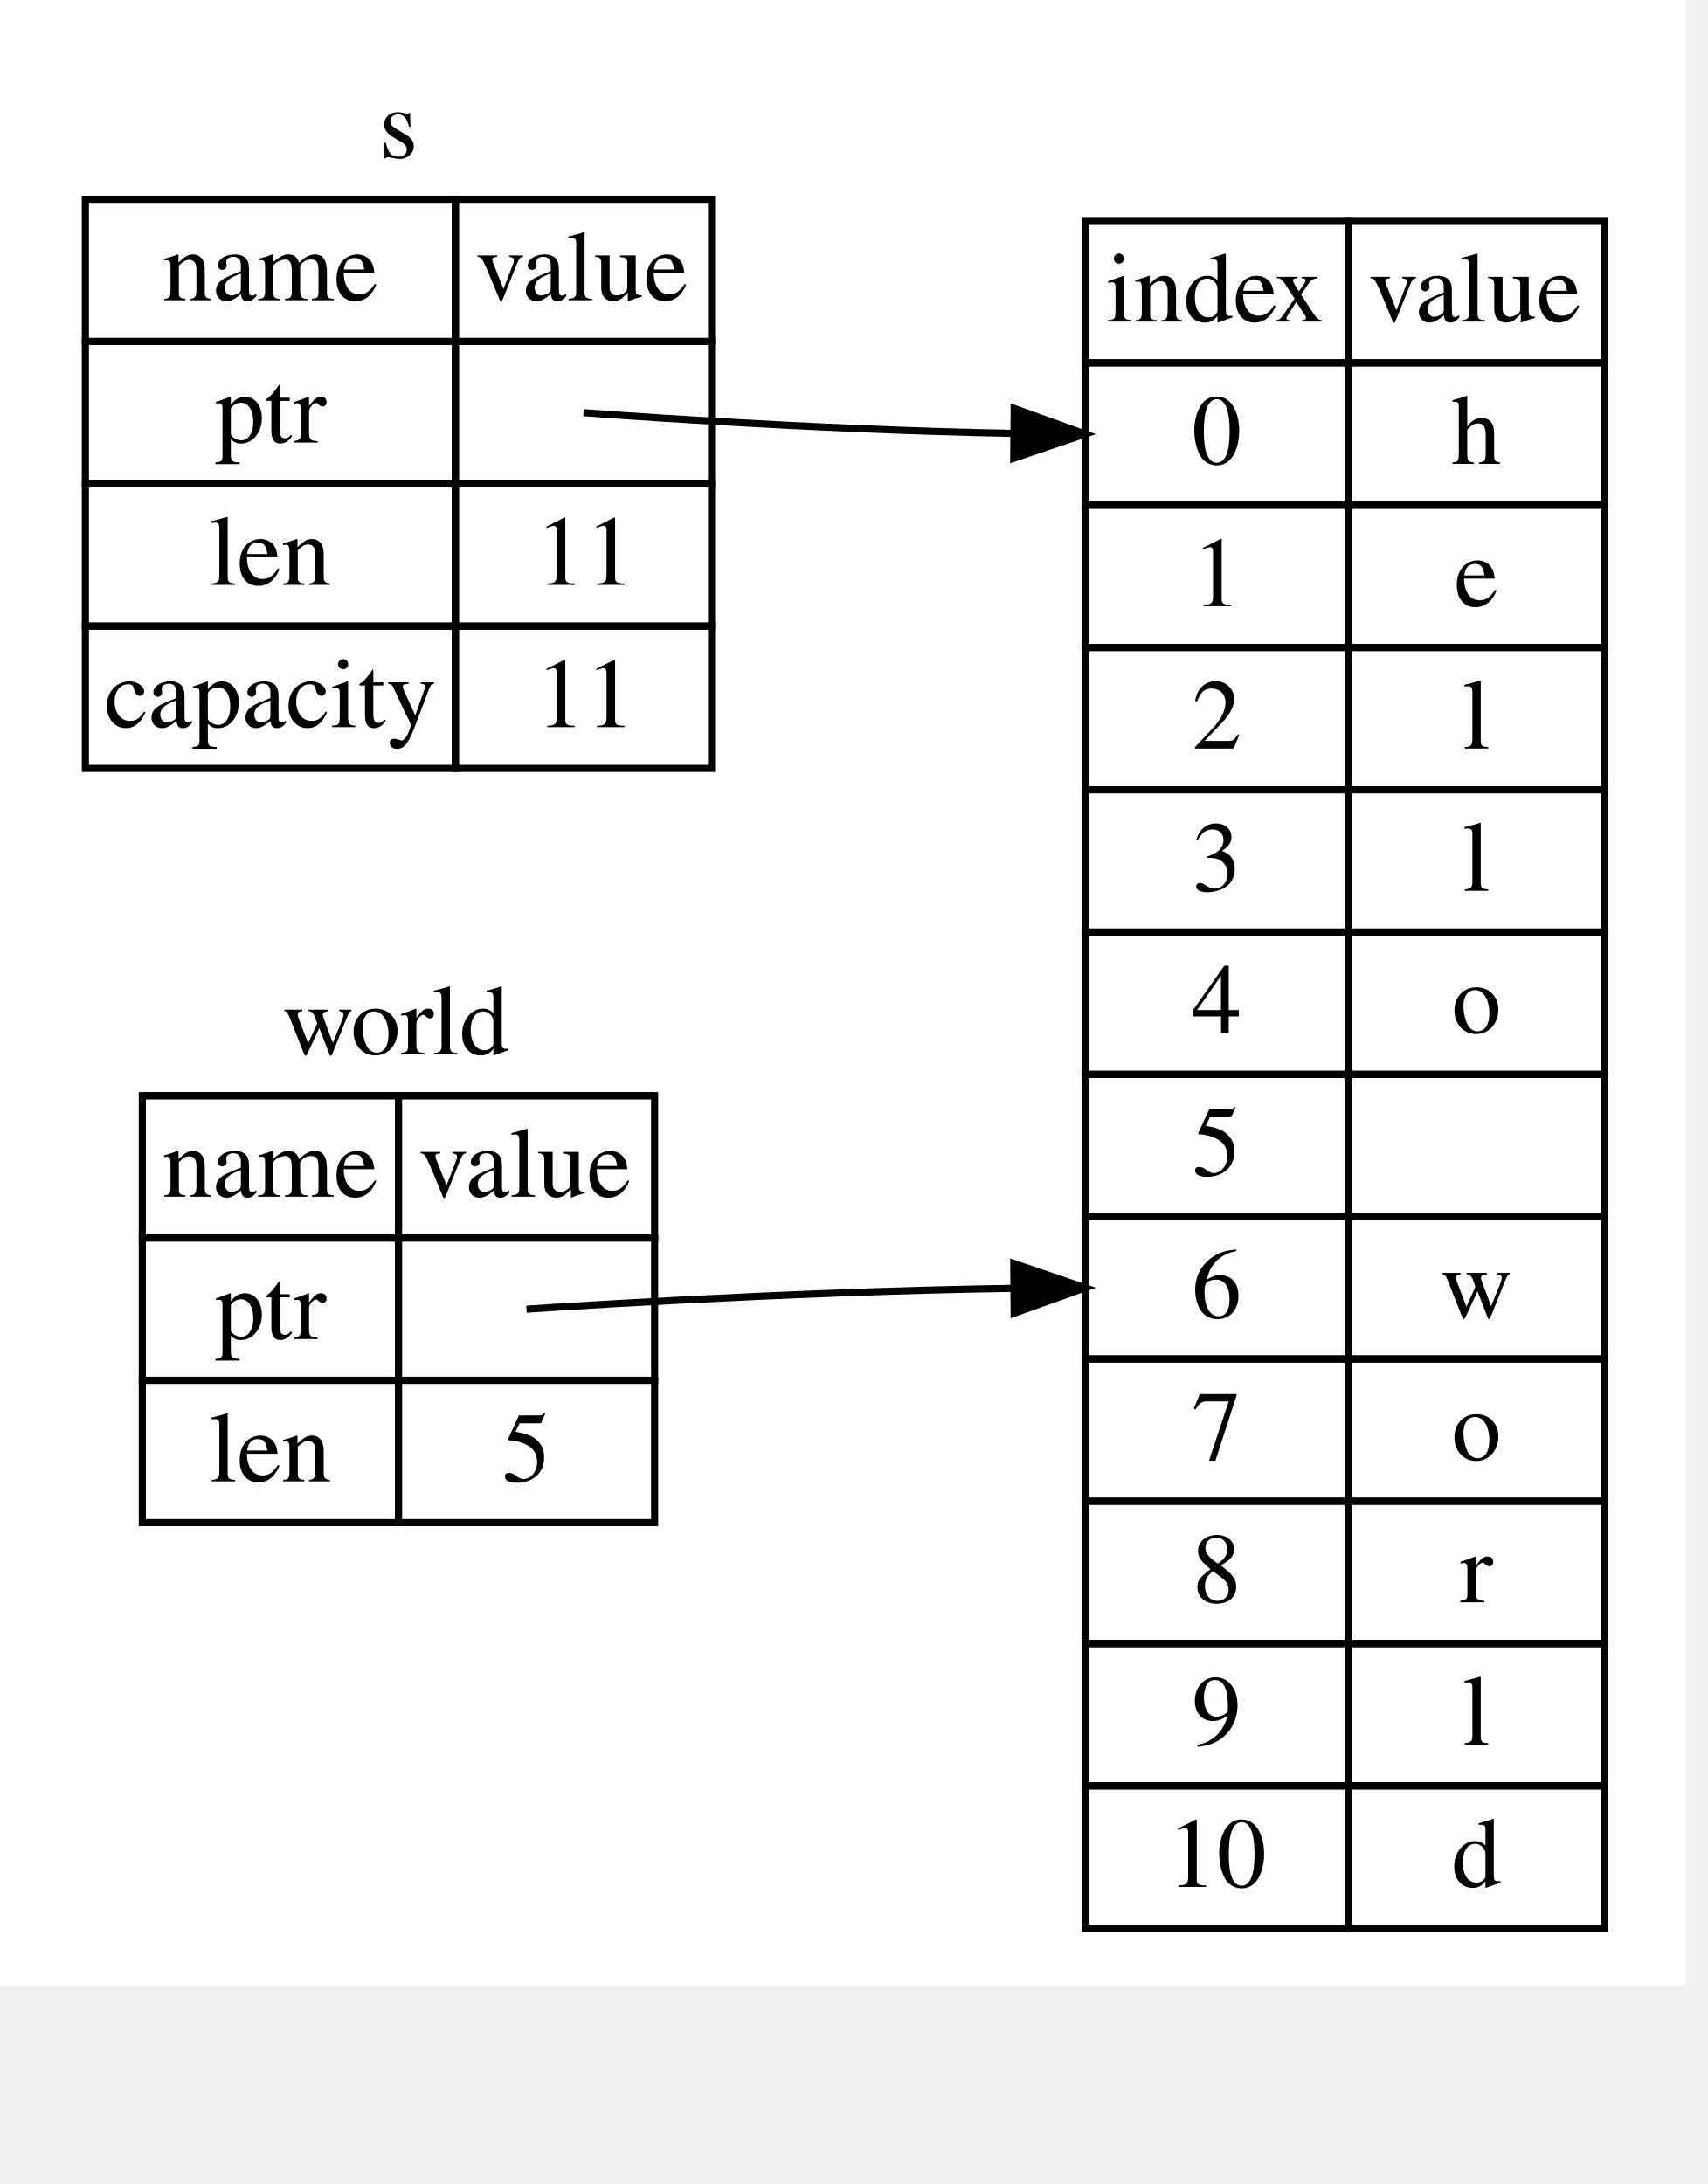
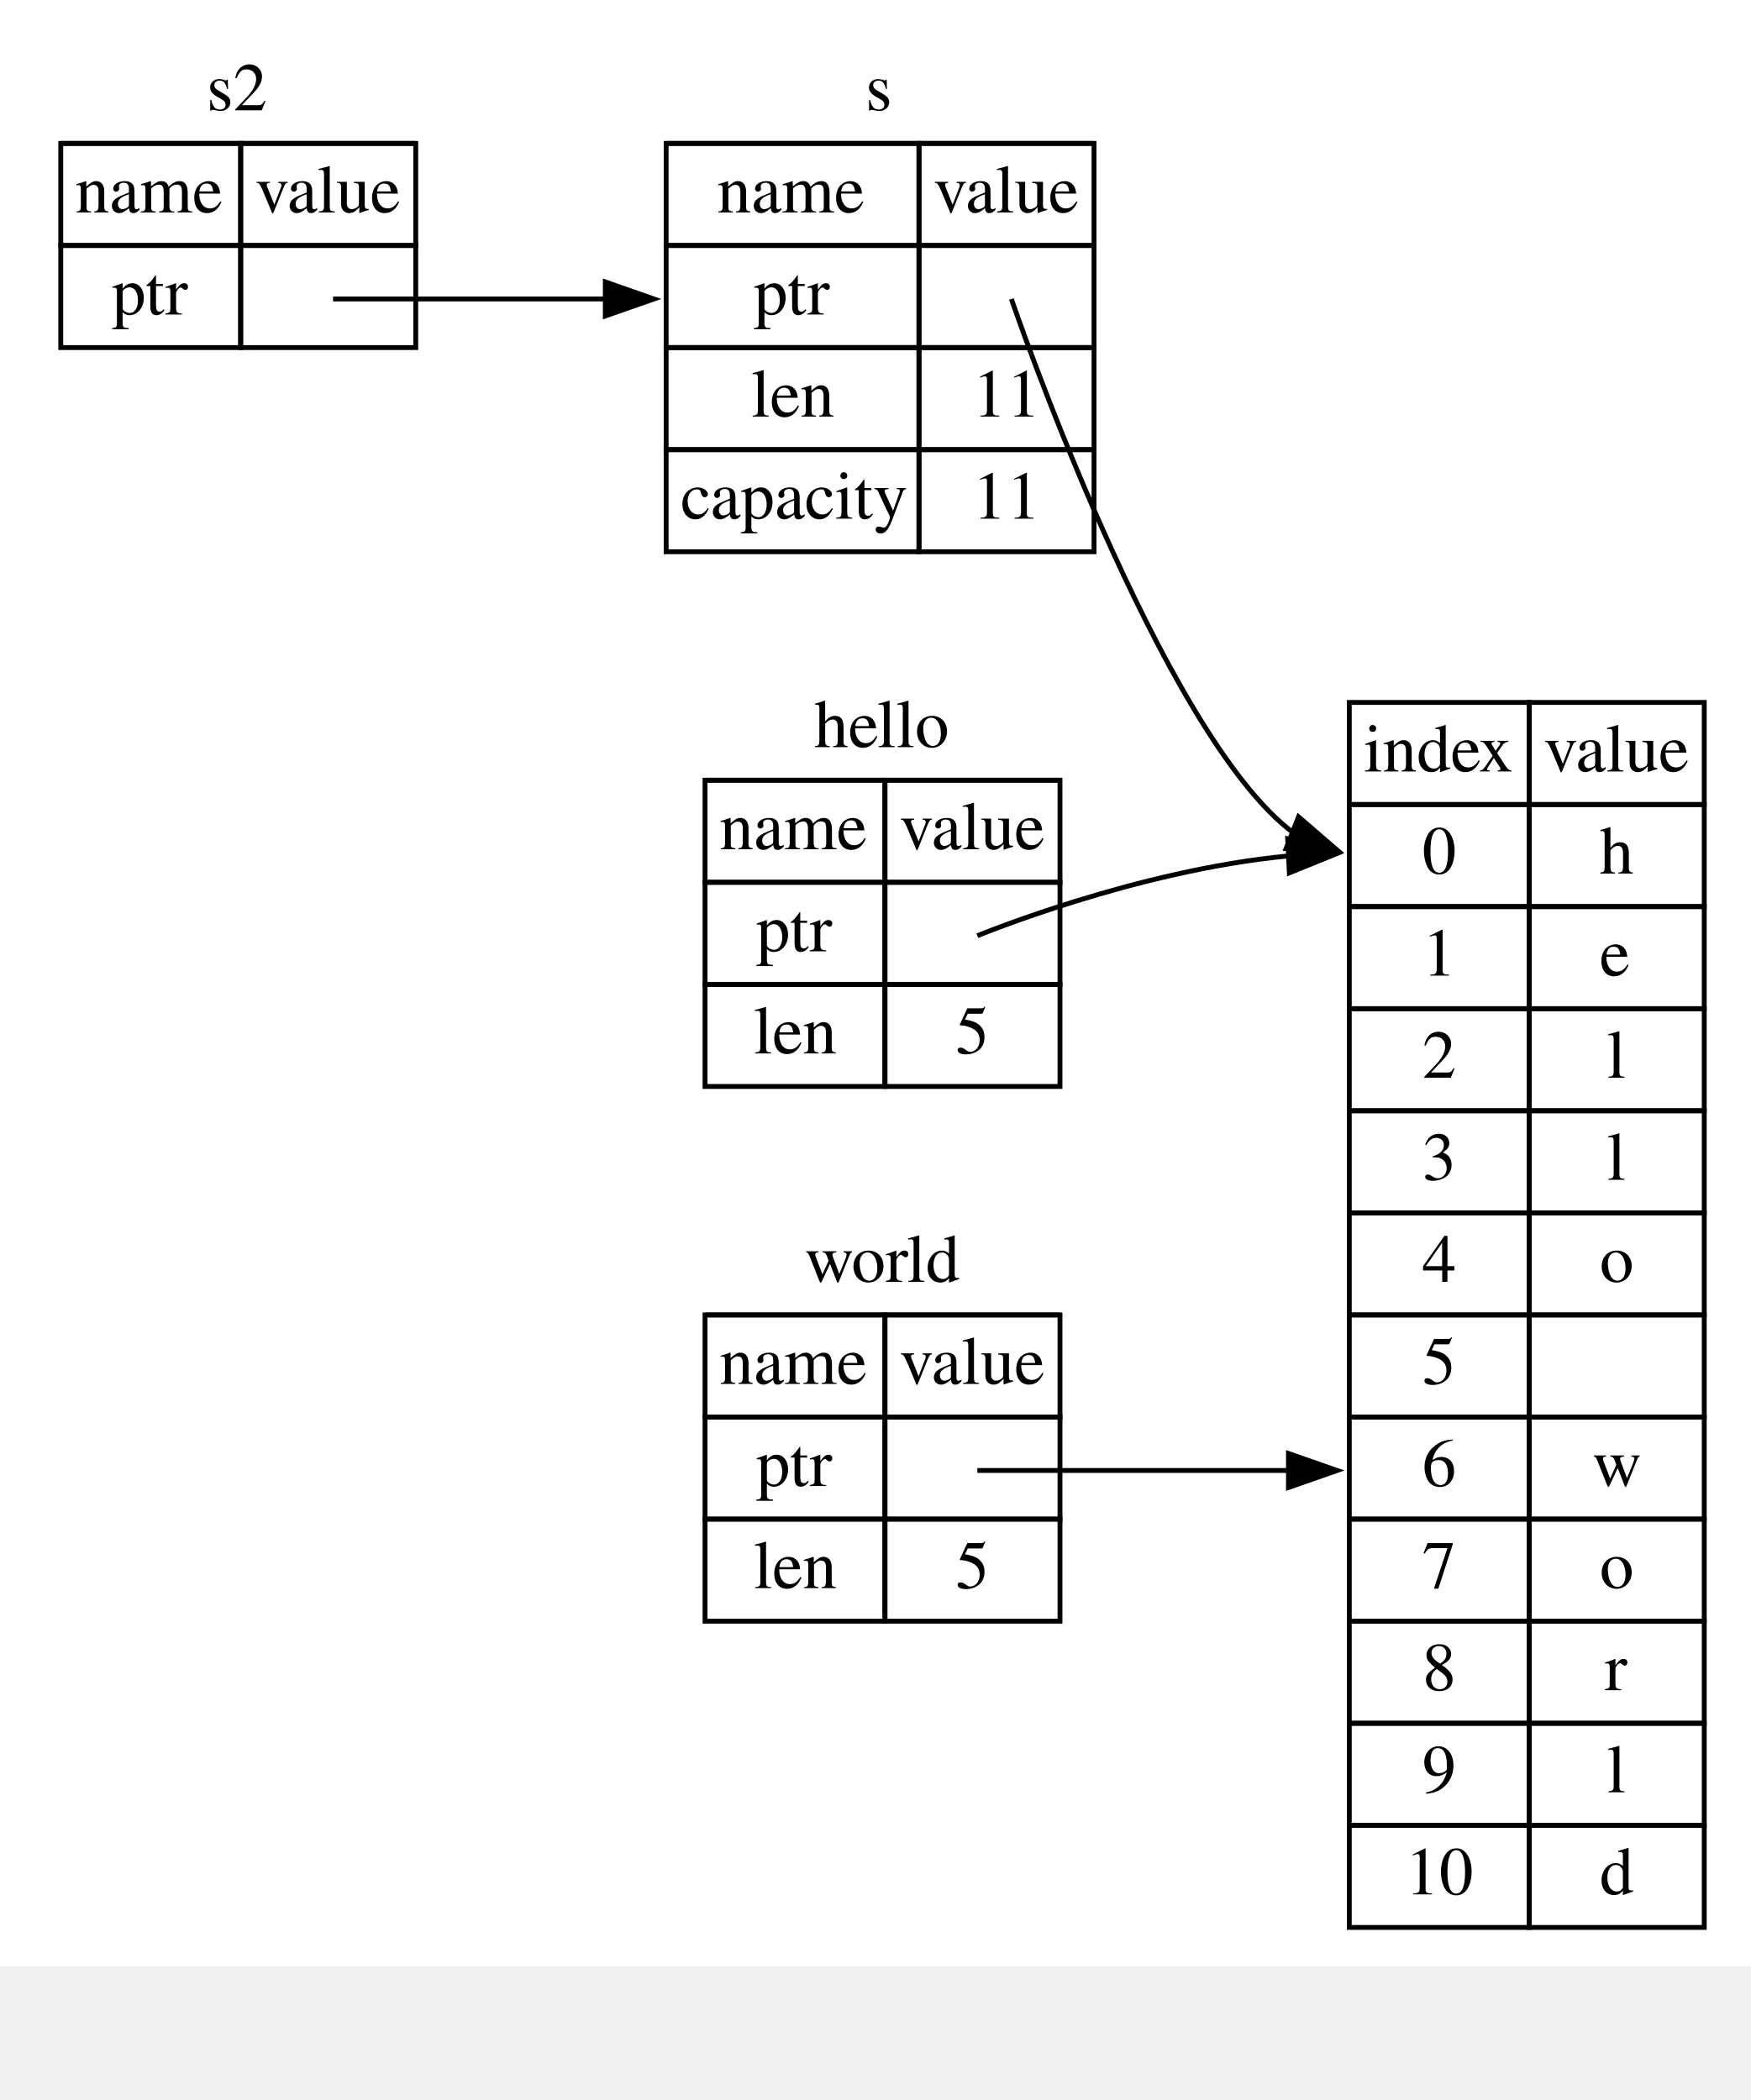
- <svg xmlns="http://www.w3.org/2000/svg" viewBox="0.00 0.00 1000.00 1279.00">
-   <g id="graph0" class="graph" transform="scale(4.1667 4.1667) rotate(0) translate(4 275)">
-     <polygon fill="#ffffff" stroke="transparent" points="-4,4 -4,-275 233,-275 233,4 -4,4" />
+ <svg xmlns="http://www.w3.org/2000/svg" viewBox="0.00 0.00 1500.00 1800.00">
+   <g id="graph0" class="graph" transform="scale(4.16667 4.16667) rotate(0) translate(4 400.5)">
+     <polygon fill="white" stroke="none" points="-4,4 -4,-400.5 358,-400.5 358,4 -4,4" />
    <g id="node1" class="node">
-       <polyline fill="none" stroke="#000000" points="16,-121 88,-121 " />
-       <text text-anchor="start" x="35.669" y="-126.8" font-family="Times,serif" font-size="14.00" fill="#000000">world</text>
-       <polygon fill="none" stroke="#000000" points="16,-101 16,-121 52,-121 52,-101 16,-101" />
-       <text text-anchor="start" x="18.841" y="-106.8" font-family="Times,serif" font-size="14.00" fill="#000000">name</text>
-       <polygon fill="none" stroke="#000000" points="52,-101 52,-121 88,-121 88,-101 52,-101" />
-       <text text-anchor="start" x="54.841" y="-106.8" font-family="Times,serif" font-size="14.00" fill="#000000">value</text>
-       <polygon fill="none" stroke="#000000" points="16,-81 16,-101 52,-101 52,-81 16,-81" />
-       <text text-anchor="start" x="26.224" y="-86.8" font-family="Times,serif" font-size="14.00" fill="#000000">ptr</text>
-       <polygon fill="none" stroke="#000000" points="52,-81 52,-101 88,-101 88,-81 52,-81" />
-       <polygon fill="none" stroke="#000000" points="16,-61 16,-81 52,-81 52,-61 16,-61" />
-       <text text-anchor="start" x="25.448" y="-66.8" font-family="Times,serif" font-size="14.00" fill="#000000">len</text>
-       <polygon fill="none" stroke="#000000" points="52,-61 52,-81 88,-81 88,-61 52,-61" />
-       <text text-anchor="start" x="66.5" y="-66.8" font-family="Times,serif" font-size="14.00" fill="#000000">5</text>
+       <polyline fill="none" stroke="black" points="133,-371 221,-371" />
+       <text text-anchor="start" x="174" y="-377.8" font-family="Times,serif" font-size="14.00">s</text>
+       <polygon fill="none" stroke="black" points="133,-350 133,-371 185,-371 185,-350 133,-350" />
+       <text text-anchor="start" x="143.5" y="-356.8" font-family="Times,serif" font-size="14.00">name</text>
+       <polygon fill="none" stroke="black" points="185,-350 185,-371 221,-371 221,-350 185,-350" />
+       <text text-anchor="start" x="188" y="-356.8" font-family="Times,serif" font-size="14.00">value</text>
+       <polygon fill="none" stroke="black" points="133,-329 133,-350 185,-350 185,-329 133,-329" />
+       <text text-anchor="start" x="151" y="-335.8" font-family="Times,serif" font-size="14.00">ptr</text>
+       <polygon fill="none" stroke="black" points="185,-329 185,-350 221,-350 221,-329 185,-329" />
+       <polygon fill="none" stroke="black" points="133,-308 133,-329 185,-329 185,-308 133,-308" />
+       <text text-anchor="start" x="150.5" y="-314.8" font-family="Times,serif" font-size="14.00">len</text>
+       <polygon fill="none" stroke="black" points="185,-308 185,-329 221,-329 221,-308 185,-308" />
+       <text text-anchor="start" x="196" y="-314.8" font-family="Times,serif" font-size="14.00">11</text>
+       <polygon fill="none" stroke="black" points="133,-287 133,-308 185,-308 185,-287 133,-287" />
+       <text text-anchor="start" x="136" y="-293.8" font-family="Times,serif" font-size="14.00">capacity</text>
+       <polygon fill="none" stroke="black" points="185,-287 185,-308 221,-308 221,-287 185,-287" />
+       <text text-anchor="start" x="196" y="-293.8" font-family="Times,serif" font-size="14.00">11</text>
+     </g>
+     <g id="node2" class="node">
+       <polyline fill="none" stroke="black" points="141,-240 214,-240" />
+       <text text-anchor="start" x="163.5" y="-246.8" font-family="Times,serif" font-size="14.00">hello</text>
+       <polygon fill="none" stroke="black" points="141,-219 141,-240 178,-240 178,-219 141,-219" />
+       <text text-anchor="start" x="144" y="-225.8" font-family="Times,serif" font-size="14.00">name</text>
+       <polygon fill="none" stroke="black" points="178,-219 178,-240 214,-240 214,-219 178,-219" />
+       <text text-anchor="start" x="181" y="-225.8" font-family="Times,serif" font-size="14.00">value</text>
+       <polygon fill="none" stroke="black" points="141,-198 141,-219 178,-219 178,-198 141,-198" />
+       <text text-anchor="start" x="151.5" y="-204.8" font-family="Times,serif" font-size="14.00">ptr</text>
+       <polygon fill="none" stroke="black" points="178,-198 178,-219 214,-219 214,-198 178,-198" />
+       <polygon fill="none" stroke="black" points="141,-177 141,-198 178,-198 178,-177 141,-177" />
+       <text text-anchor="start" x="151" y="-183.8" font-family="Times,serif" font-size="14.00">len</text>
+       <polygon fill="none" stroke="black" points="178,-177 178,-198 214,-198 214,-177 178,-177" />
+       <text text-anchor="start" x="192.5" y="-183.8" font-family="Times,serif" font-size="14.00">5</text>
+     </g>
+     <g id="node4" class="node">
+       <polygon fill="none" stroke="black" points="273.5,-235 273.5,-256 310.5,-256 310.5,-235 273.5,-235" />
+       <text text-anchor="start" x="276.5" y="-241.8" font-family="Times,serif" font-size="14.00">index</text>
+       <polygon fill="none" stroke="black" points="310.5,-235 310.5,-256 346.5,-256 346.5,-235 310.5,-235" />
+       <text text-anchor="start" x="313.5" y="-241.8" font-family="Times,serif" font-size="14.00">value</text>
+       <polygon fill="none" stroke="black" points="273.5,-214 273.5,-235 310.5,-235 310.5,-214 273.5,-214" />
+       <text text-anchor="start" x="288.5" y="-220.8" font-family="Times,serif" font-size="14.00">0</text>
+       <polygon fill="none" stroke="black" points="310.5,-214 310.5,-235 346.5,-235 346.5,-214 310.5,-214" />
+       <text text-anchor="start" x="325" y="-220.8" font-family="Times,serif" font-size="14.00">h</text>
+       <polygon fill="none" stroke="black" points="273.5,-193 273.5,-214 310.5,-214 310.5,-193 273.5,-193" />
+       <text text-anchor="start" x="288.5" y="-199.8" font-family="Times,serif" font-size="14.00">1</text>
+       <polygon fill="none" stroke="black" points="310.5,-193 310.5,-214 346.5,-214 346.5,-193 310.5,-193" />
+       <text text-anchor="start" x="325" y="-199.8" font-family="Times,serif" font-size="14.00">e</text>
+       <polygon fill="none" stroke="black" points="273.5,-172 273.5,-193 310.5,-193 310.5,-172 273.5,-172" />
+       <text text-anchor="start" x="288.5" y="-178.8" font-family="Times,serif" font-size="14.00">2</text>
+       <polygon fill="none" stroke="black" points="310.5,-172 310.5,-193 346.5,-193 346.5,-172 310.5,-172" />
+       <text text-anchor="start" x="326.5" y="-178.8" font-family="Times,serif" font-size="14.00">l</text>
+       <polygon fill="none" stroke="black" points="273.5,-151 273.5,-172 310.5,-172 310.5,-151 273.5,-151" />
+       <text text-anchor="start" x="288.5" y="-157.8" font-family="Times,serif" font-size="14.00">3</text>
+       <polygon fill="none" stroke="black" points="310.5,-151 310.5,-172 346.5,-172 346.5,-151 310.5,-151" />
+       <text text-anchor="start" x="326.5" y="-157.8" font-family="Times,serif" font-size="14.00">l</text>
+       <polygon fill="none" stroke="black" points="273.5,-130 273.5,-151 310.5,-151 310.5,-130 273.5,-130" />
+       <text text-anchor="start" x="288.5" y="-136.8" font-family="Times,serif" font-size="14.00">4</text>
+       <polygon fill="none" stroke="black" points="310.5,-130 310.5,-151 346.5,-151 346.5,-130 310.5,-130" />
+       <text text-anchor="start" x="325" y="-136.8" font-family="Times,serif" font-size="14.00">o</text>
+       <polygon fill="none" stroke="black" points="273.5,-109 273.5,-130 310.5,-130 310.5,-109 273.5,-109" />
+       <text text-anchor="start" x="288.5" y="-115.8" font-family="Times,serif" font-size="14.00">5</text>
+       <polygon fill="none" stroke="black" points="310.5,-109 310.5,-130 346.5,-130 346.5,-109 310.5,-109" />
+       <text text-anchor="start" x="326.5" y="-115.8" font-family="Times,serif" font-size="14.00"> </text>
+       <polygon fill="none" stroke="black" points="273.5,-88 273.5,-109 310.5,-109 310.5,-88 273.5,-88" />
+       <text text-anchor="start" x="288.5" y="-94.8" font-family="Times,serif" font-size="14.00">6</text>
+       <polygon fill="none" stroke="black" points="310.5,-88 310.5,-109 346.5,-109 346.5,-88 310.5,-88" />
+       <text text-anchor="start" x="323.5" y="-94.8" font-family="Times,serif" font-size="14.00">w</text>
+       <polygon fill="none" stroke="black" points="273.5,-67 273.5,-88 310.5,-88 310.5,-67 273.5,-67" />
+       <text text-anchor="start" x="288.5" y="-73.8" font-family="Times,serif" font-size="14.00">7</text>
+       <polygon fill="none" stroke="black" points="310.5,-67 310.5,-88 346.5,-88 346.5,-67 310.5,-67" />
+       <text text-anchor="start" x="325" y="-73.8" font-family="Times,serif" font-size="14.00">o</text>
+       <polygon fill="none" stroke="black" points="273.5,-46 273.5,-67 310.5,-67 310.5,-46 273.5,-46" />
+       <text text-anchor="start" x="288.5" y="-52.8" font-family="Times,serif" font-size="14.00">8</text>
+       <polygon fill="none" stroke="black" points="310.5,-46 310.5,-67 346.5,-67 346.5,-46 310.5,-46" />
+       <text text-anchor="start" x="326" y="-52.8" font-family="Times,serif" font-size="14.00">r</text>
+       <polygon fill="none" stroke="black" points="273.5,-25 273.5,-46 310.5,-46 310.5,-25 273.5,-25" />
+       <text text-anchor="start" x="288.5" y="-31.8" font-family="Times,serif" font-size="14.00">9</text>
+       <polygon fill="none" stroke="black" points="310.5,-25 310.5,-46 346.5,-46 346.5,-25 310.5,-25" />
+       <text text-anchor="start" x="326.5" y="-31.8" font-family="Times,serif" font-size="14.00">l</text>
+       <polygon fill="none" stroke="black" points="273.5,-4 273.5,-25 310.5,-25 310.5,-4 273.5,-4" />
+       <text text-anchor="start" x="285" y="-10.8" font-family="Times,serif" font-size="14.00">10</text>
+       <polygon fill="none" stroke="black" points="310.5,-4 310.5,-25 346.5,-25 346.5,-4 310.5,-4" />
+       <text text-anchor="start" x="325" y="-10.8" font-family="Times,serif" font-size="14.00">d</text>
+     </g>
+     <g id="edge1" class="edge">
+       <path fill="none" stroke="black" d="M204,-339C204,-339 234.62,-249.37 262.16,-229.06" />
+       <polygon fill="black" stroke="black" points="263.06,-232.47 271.09,-225.55 260.5,-225.95 263.06,-232.47" />
    </g>
    <g id="node3" class="node">
-       <polygon fill="none" stroke="#000000" points="148.5,-224 148.5,-244 185.5,-244 185.5,-224 148.5,-224" />
-       <text text-anchor="start" x="151.448" y="-229.8" font-family="Times,serif" font-size="14.00" fill="#000000">index</text>
-       <polygon fill="none" stroke="#000000" points="185.5,-224 185.5,-244 221.5,-244 221.5,-224 185.5,-224" />
-       <text text-anchor="start" x="188.341" y="-229.8" font-family="Times,serif" font-size="14.00" fill="#000000">value</text>
-       <polygon fill="none" stroke="#000000" points="148.5,-204 148.5,-224 185.5,-224 185.5,-204 148.5,-204" />
-       <text text-anchor="start" x="163.5" y="-209.8" font-family="Times,serif" font-size="14.00" fill="#000000">0</text>
-       <polygon fill="none" stroke="#000000" points="185.5,-204 185.5,-224 221.5,-224 221.5,-204 185.5,-204" />
-       <text text-anchor="start" x="200" y="-209.8" font-family="Times,serif" font-size="14.00" fill="#000000">h</text>
-       <polygon fill="none" stroke="#000000" points="148.5,-184 148.5,-204 185.5,-204 185.5,-184 148.5,-184" />
-       <text text-anchor="start" x="163.5" y="-189.8" font-family="Times,serif" font-size="14.00" fill="#000000">1</text>
-       <polygon fill="none" stroke="#000000" points="185.5,-184 185.5,-204 221.5,-204 221.5,-184 185.5,-184" />
-       <text text-anchor="start" x="200.393" y="-189.8" font-family="Times,serif" font-size="14.00" fill="#000000">e</text>
-       <polygon fill="none" stroke="#000000" points="148.5,-164 148.5,-184 185.5,-184 185.5,-164 148.5,-164" />
-       <text text-anchor="start" x="163.5" y="-169.8" font-family="Times,serif" font-size="14.00" fill="#000000">2</text>
-       <polygon fill="none" stroke="#000000" points="185.5,-164 185.5,-184 221.5,-184 221.5,-164 185.5,-164" />
-       <text text-anchor="start" x="201.555" y="-169.8" font-family="Times,serif" font-size="14.00" fill="#000000">l</text>
-       <polygon fill="none" stroke="#000000" points="148.5,-144 148.5,-164 185.5,-164 185.5,-144 148.5,-144" />
-       <text text-anchor="start" x="163.5" y="-149.8" font-family="Times,serif" font-size="14.00" fill="#000000">3</text>
-       <polygon fill="none" stroke="#000000" points="185.5,-144 185.5,-164 221.5,-164 221.5,-144 185.5,-144" />
-       <text text-anchor="start" x="201.555" y="-149.8" font-family="Times,serif" font-size="14.00" fill="#000000">l</text>
-       <polygon fill="none" stroke="#000000" points="148.5,-124 148.5,-144 185.5,-144 185.5,-124 148.5,-124" />
-       <text text-anchor="start" x="163.5" y="-129.8" font-family="Times,serif" font-size="14.00" fill="#000000">4</text>
-       <polygon fill="none" stroke="#000000" points="185.5,-124 185.5,-144 221.5,-144 221.5,-124 185.5,-124" />
-       <text text-anchor="start" x="200" y="-129.8" font-family="Times,serif" font-size="14.00" fill="#000000">o</text>
-       <polygon fill="none" stroke="#000000" points="148.5,-104 148.5,-124 185.5,-124 185.5,-104 148.5,-104" />
-       <text text-anchor="start" x="163.5" y="-109.8" font-family="Times,serif" font-size="14.00" fill="#000000">5</text>
-       <polygon fill="none" stroke="#000000" points="185.5,-104 185.5,-124 221.5,-124 221.5,-104 185.5,-104" />
-       <text text-anchor="start" x="201.75" y="-109.8" font-family="Times,serif" font-size="14.00" fill="#000000"> </text>
-       <polygon fill="none" stroke="#000000" points="148.5,-84 148.5,-104 185.5,-104 185.5,-84 148.5,-84" />
-       <text text-anchor="start" x="163.5" y="-89.8" font-family="Times,serif" font-size="14.00" fill="#000000">6</text>
-       <polygon fill="none" stroke="#000000" points="185.5,-84 185.5,-104 221.5,-104 221.5,-84 185.5,-84" />
-       <text text-anchor="start" x="198.445" y="-89.8" font-family="Times,serif" font-size="14.00" fill="#000000">w</text>
-       <polygon fill="none" stroke="#000000" points="148.5,-64 148.5,-84 185.5,-84 185.5,-64 148.5,-64" />
-       <text text-anchor="start" x="163.5" y="-69.8" font-family="Times,serif" font-size="14.00" fill="#000000">7</text>
-       <polygon fill="none" stroke="#000000" points="185.5,-64 185.5,-84 221.5,-84 221.5,-64 185.5,-64" />
-       <text text-anchor="start" x="200" y="-69.8" font-family="Times,serif" font-size="14.00" fill="#000000">o</text>
-       <polygon fill="none" stroke="#000000" points="148.5,-44 148.5,-64 185.5,-64 185.5,-44 148.5,-44" />
-       <text text-anchor="start" x="163.5" y="-49.8" font-family="Times,serif" font-size="14.00" fill="#000000">8</text>
-       <polygon fill="none" stroke="#000000" points="185.5,-44 185.5,-64 221.5,-64 221.5,-44 185.5,-44" />
-       <text text-anchor="start" x="201.169" y="-49.8" font-family="Times,serif" font-size="14.00" fill="#000000">r</text>
-       <polygon fill="none" stroke="#000000" points="148.5,-24 148.5,-44 185.5,-44 185.5,-24 148.5,-24" />
-       <text text-anchor="start" x="163.5" y="-29.8" font-family="Times,serif" font-size="14.00" fill="#000000">9</text>
-       <polygon fill="none" stroke="#000000" points="185.5,-24 185.5,-44 221.5,-44 221.5,-24 185.5,-24" />
-       <text text-anchor="start" x="201.555" y="-29.8" font-family="Times,serif" font-size="14.00" fill="#000000">l</text>
-       <polygon fill="none" stroke="#000000" points="148.5,-4 148.5,-24 185.5,-24 185.5,-4 148.5,-4" />
-       <text text-anchor="start" x="160" y="-9.8" font-family="Times,serif" font-size="14.00" fill="#000000">10</text>
-       <polygon fill="none" stroke="#000000" points="185.5,-4 185.5,-24 221.5,-24 221.5,-4 185.5,-4" />
-       <text text-anchor="start" x="200" y="-9.8" font-family="Times,serif" font-size="14.00" fill="#000000">d</text>
+       <polyline fill="none" stroke="black" points="141,-130 214,-130" />
+       <text text-anchor="start" x="161.5" y="-136.8" font-family="Times,serif" font-size="14.00">world</text>
+       <polygon fill="none" stroke="black" points="141,-109 141,-130 178,-130 178,-109 141,-109" />
+       <text text-anchor="start" x="144" y="-115.8" font-family="Times,serif" font-size="14.00">name</text>
+       <polygon fill="none" stroke="black" points="178,-109 178,-130 214,-130 214,-109 178,-109" />
+       <text text-anchor="start" x="181" y="-115.8" font-family="Times,serif" font-size="14.00">value</text>
+       <polygon fill="none" stroke="black" points="141,-88 141,-109 178,-109 178,-88 141,-88" />
+       <text text-anchor="start" x="151.5" y="-94.8" font-family="Times,serif" font-size="14.00">ptr</text>
+       <polygon fill="none" stroke="black" points="178,-88 178,-109 214,-109 214,-88 178,-88" />
+       <polygon fill="none" stroke="black" points="141,-67 141,-88 178,-88 178,-67 141,-67" />
+       <text text-anchor="start" x="151" y="-73.8" font-family="Times,serif" font-size="14.00">len</text>
+       <polygon fill="none" stroke="black" points="178,-67 178,-88 214,-88 214,-67 178,-67" />
+       <text text-anchor="start" x="192.5" y="-73.8" font-family="Times,serif" font-size="14.00">5</text>
    </g>
-     <g id="edge1" class="edge">
-       <path fill="none" stroke="#000000" d="M70,-91C70,-91 105.796,-93.464 138.495,-93.926" />
-       <polygon fill="#000000" stroke="#000000" points="138.474,-97.426 148.5,-94 138.526,-90.426 138.474,-97.426" />
-     </g>
-     <g id="node2" class="node">
-       <polyline fill="none" stroke="#000000" points="8,-247 96,-247 " />
-       <text text-anchor="start" x="49.276" y="-252.8" font-family="Times,serif" font-size="14.00" fill="#000000">s</text>
-       <polygon fill="none" stroke="#000000" points="8,-227 8,-247 60,-247 60,-227 8,-227" />
-       <text text-anchor="start" x="18.841" y="-232.8" font-family="Times,serif" font-size="14.00" fill="#000000">name</text>
-       <polygon fill="none" stroke="#000000" points="60,-227 60,-247 96,-247 96,-227 60,-227" />
-       <text text-anchor="start" x="62.841" y="-232.8" font-family="Times,serif" font-size="14.00" fill="#000000">value</text>
-       <polygon fill="none" stroke="#000000" points="8,-207 8,-227 60,-227 60,-207 8,-207" />
-       <text text-anchor="start" x="26.224" y="-212.8" font-family="Times,serif" font-size="14.00" fill="#000000">ptr</text>
-       <polygon fill="none" stroke="#000000" points="60,-207 60,-227 96,-227 96,-207 60,-207" />
-       <polygon fill="none" stroke="#000000" points="8,-187 8,-207 60,-207 60,-187 8,-187" />
-       <text text-anchor="start" x="25.448" y="-192.8" font-family="Times,serif" font-size="14.00" fill="#000000">len</text>
-       <polygon fill="none" stroke="#000000" points="60,-187 60,-207 96,-207 96,-187 60,-187" />
-       <text text-anchor="start" x="71.256" y="-192.8" font-family="Times,serif" font-size="14.00" fill="#000000">11</text>
-       <polygon fill="none" stroke="#000000" points="8,-167 8,-187 60,-187 60,-167 8,-167" />
-       <text text-anchor="start" x="10.683" y="-172.8" font-family="Times,serif" font-size="14.00" fill="#000000">capacity</text>
-       <polygon fill="none" stroke="#000000" points="60,-167 60,-187 96,-187 96,-167 60,-167" />
-       <text text-anchor="start" x="71.256" y="-172.8" font-family="Times,serif" font-size="14.00" fill="#000000">11</text>
+     <g id="edge3" class="edge">
+       <path fill="none" stroke="black" d="M197,-208C197,-208 229.6,-221.48 261.04,-224.43" />
+       <polygon fill="black" stroke="black" points="260.83,-227.93 270.99,-224.93 261.17,-220.94 260.83,-227.93" />
    </g>
    <g id="edge2" class="edge">
-       <path fill="none" stroke="#000000" d="M78,-217C78,-217 109.318,-214.599 138.373,-214.093" />
-       <polygon fill="#000000" stroke="#000000" points="138.533,-217.592 148.5,-214 138.468,-210.592 138.533,-217.592" />
+       <path fill="none" stroke="black" d="M197,-98C197,-98 230.27,-98 261.25,-98" />
+       <polygon fill="black" stroke="black" points="260.99,-101.5 270.99,-98 260.99,-94.5 260.99,-101.5" />
+     </g>
+     <g id="node5" class="node">
+       <polyline fill="none" stroke="black" points="8.5,-371 81.5,-371" />
+       <text text-anchor="start" x="38.5" y="-377.8" font-family="Times,serif" font-size="14.00">s2</text>
+       <polygon fill="none" stroke="black" points="8.5,-350 8.5,-371 45.5,-371 45.5,-350 8.5,-350" />
+       <text text-anchor="start" x="11.5" y="-356.8" font-family="Times,serif" font-size="14.00">name</text>
+       <polygon fill="none" stroke="black" points="45.5,-350 45.5,-371 81.5,-371 81.5,-350 45.5,-350" />
+       <text text-anchor="start" x="48.5" y="-356.8" font-family="Times,serif" font-size="14.00">value</text>
+       <polygon fill="none" stroke="black" points="8.5,-329 8.5,-350 45.5,-350 45.5,-329 8.5,-329" />
+       <text text-anchor="start" x="19" y="-335.8" font-family="Times,serif" font-size="14.00">ptr</text>
+       <polygon fill="none" stroke="black" points="45.5,-329 45.5,-350 81.5,-350 81.5,-329 45.5,-329" />
+     </g>
+     <g id="edge4" class="edge">
+       <path fill="none" stroke="black" d="M64.5,-339C64.5,-339 93.47,-339 120.85,-339" />
+       <polygon fill="black" stroke="black" points="120.49,-342.5 130.49,-339 120.49,-335.5 120.49,-342.5" />
    </g>
  </g>
</svg>
